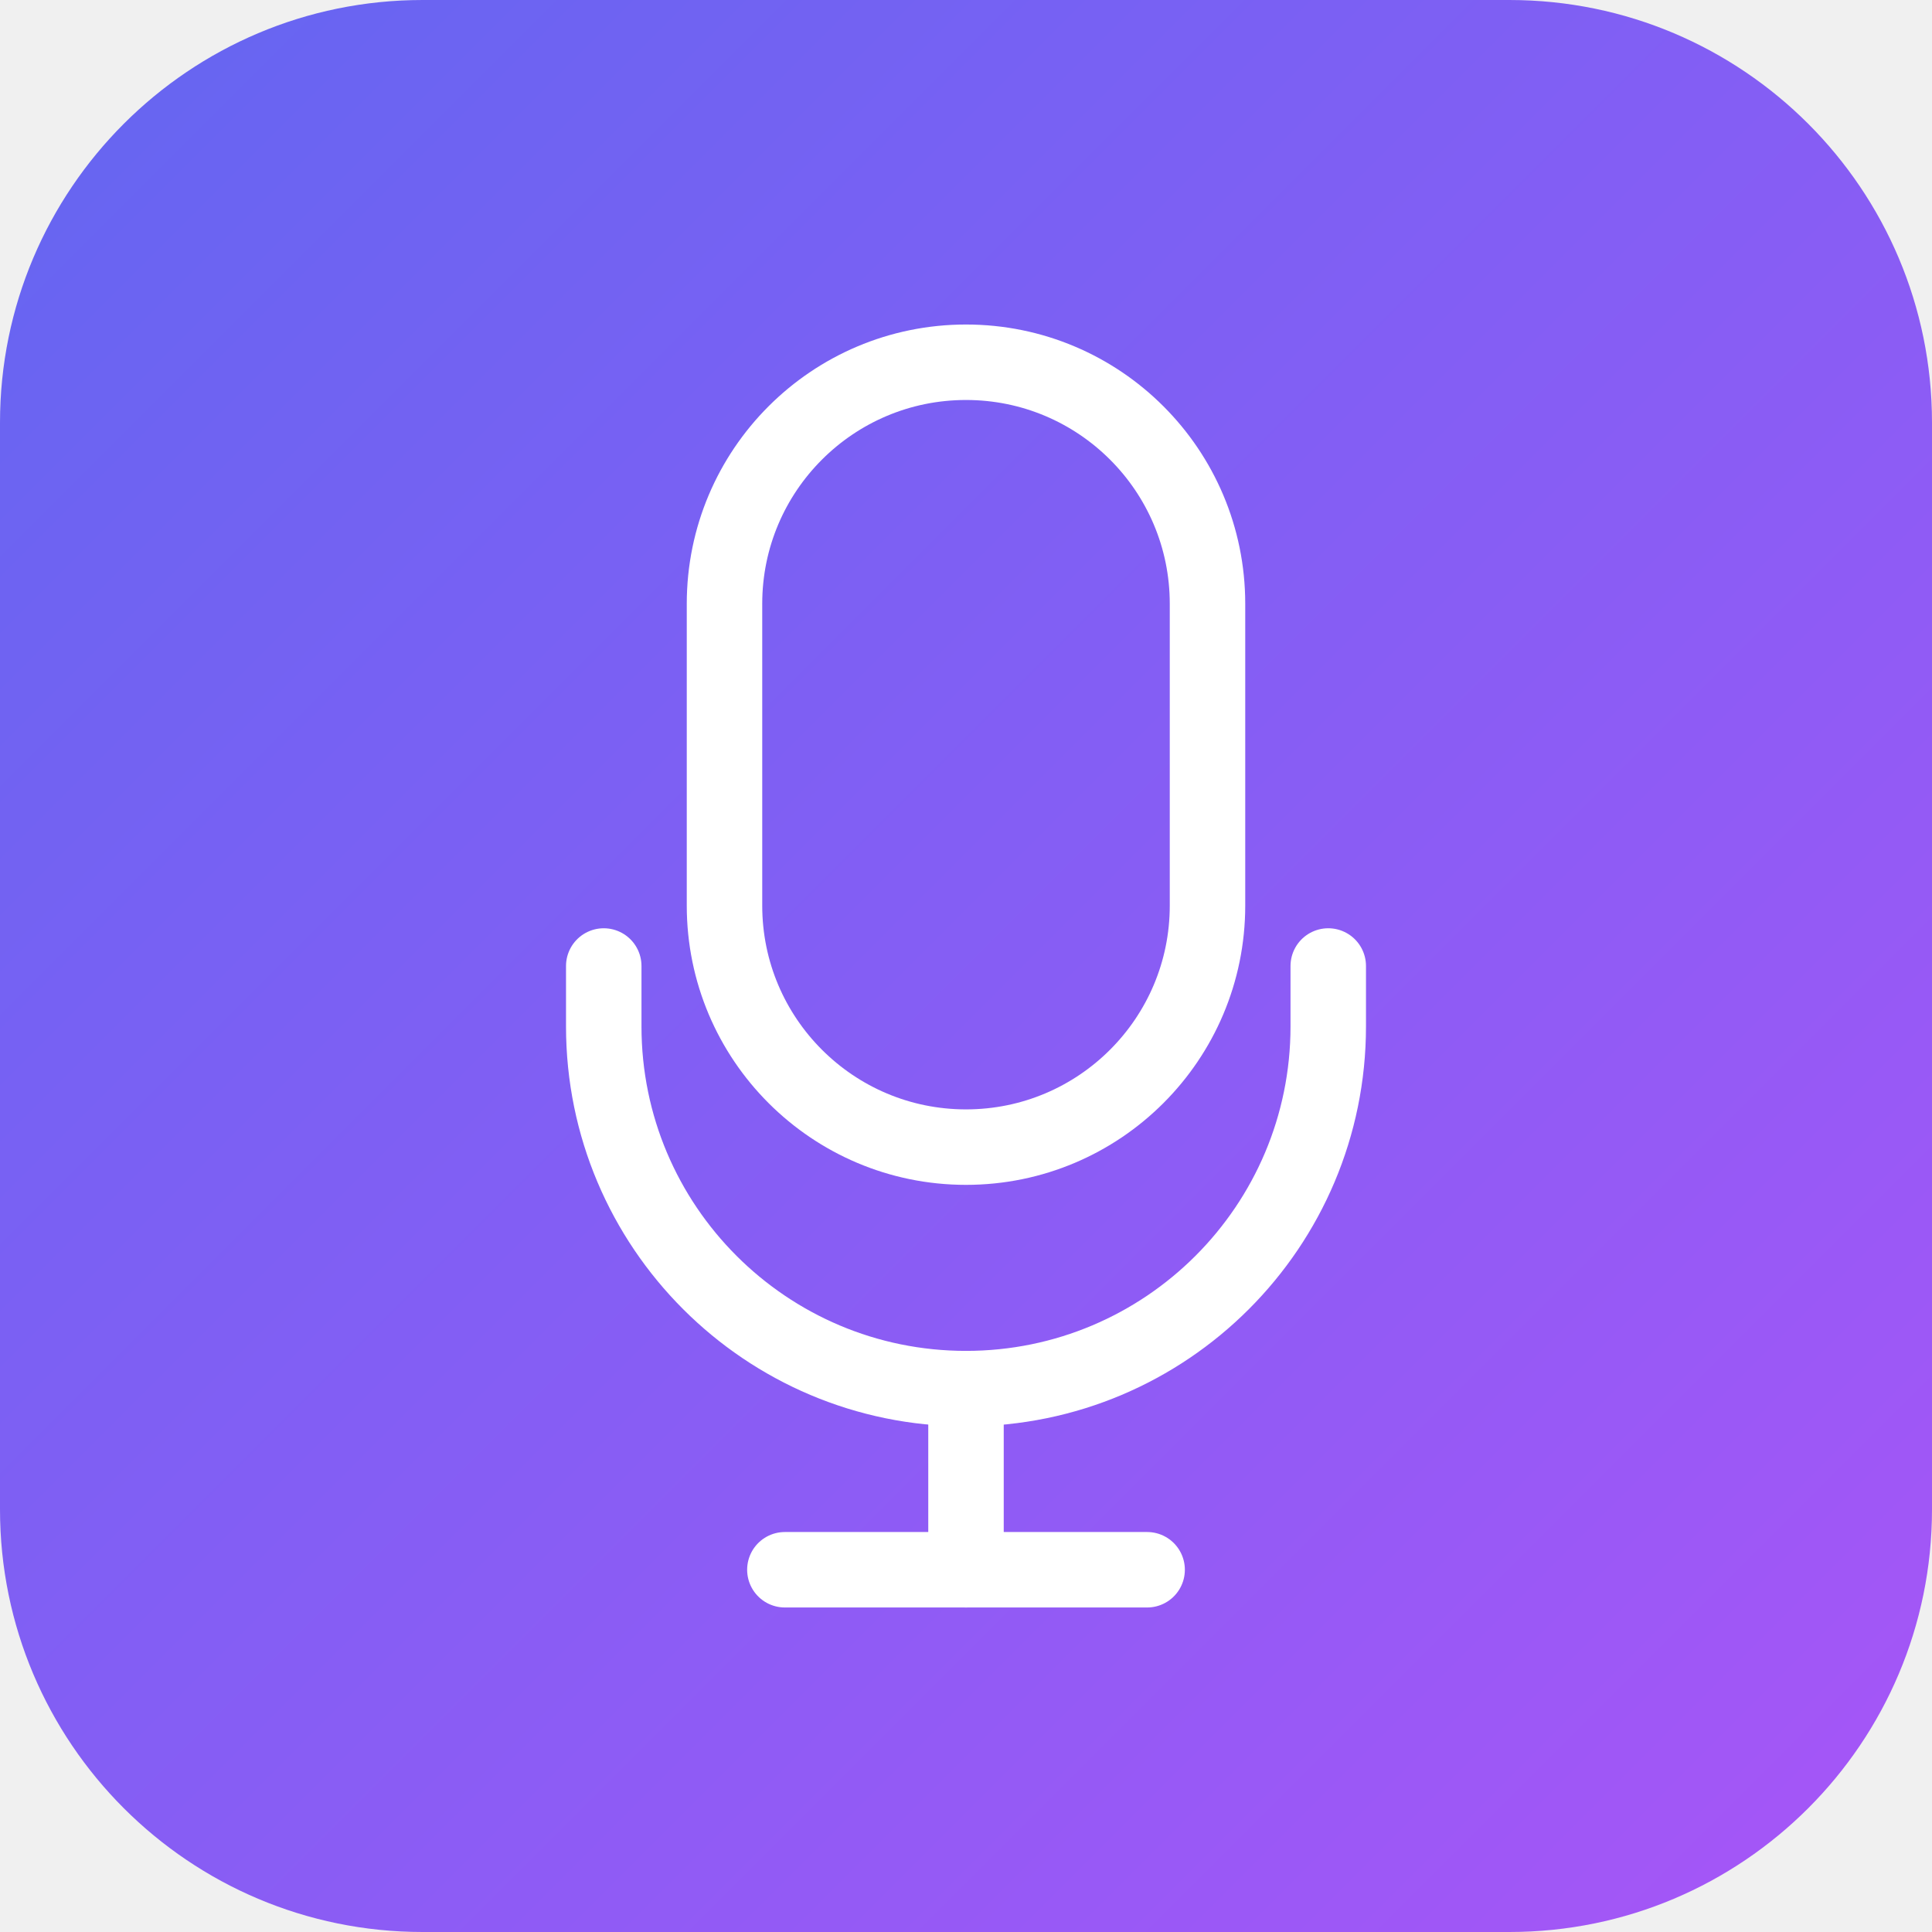
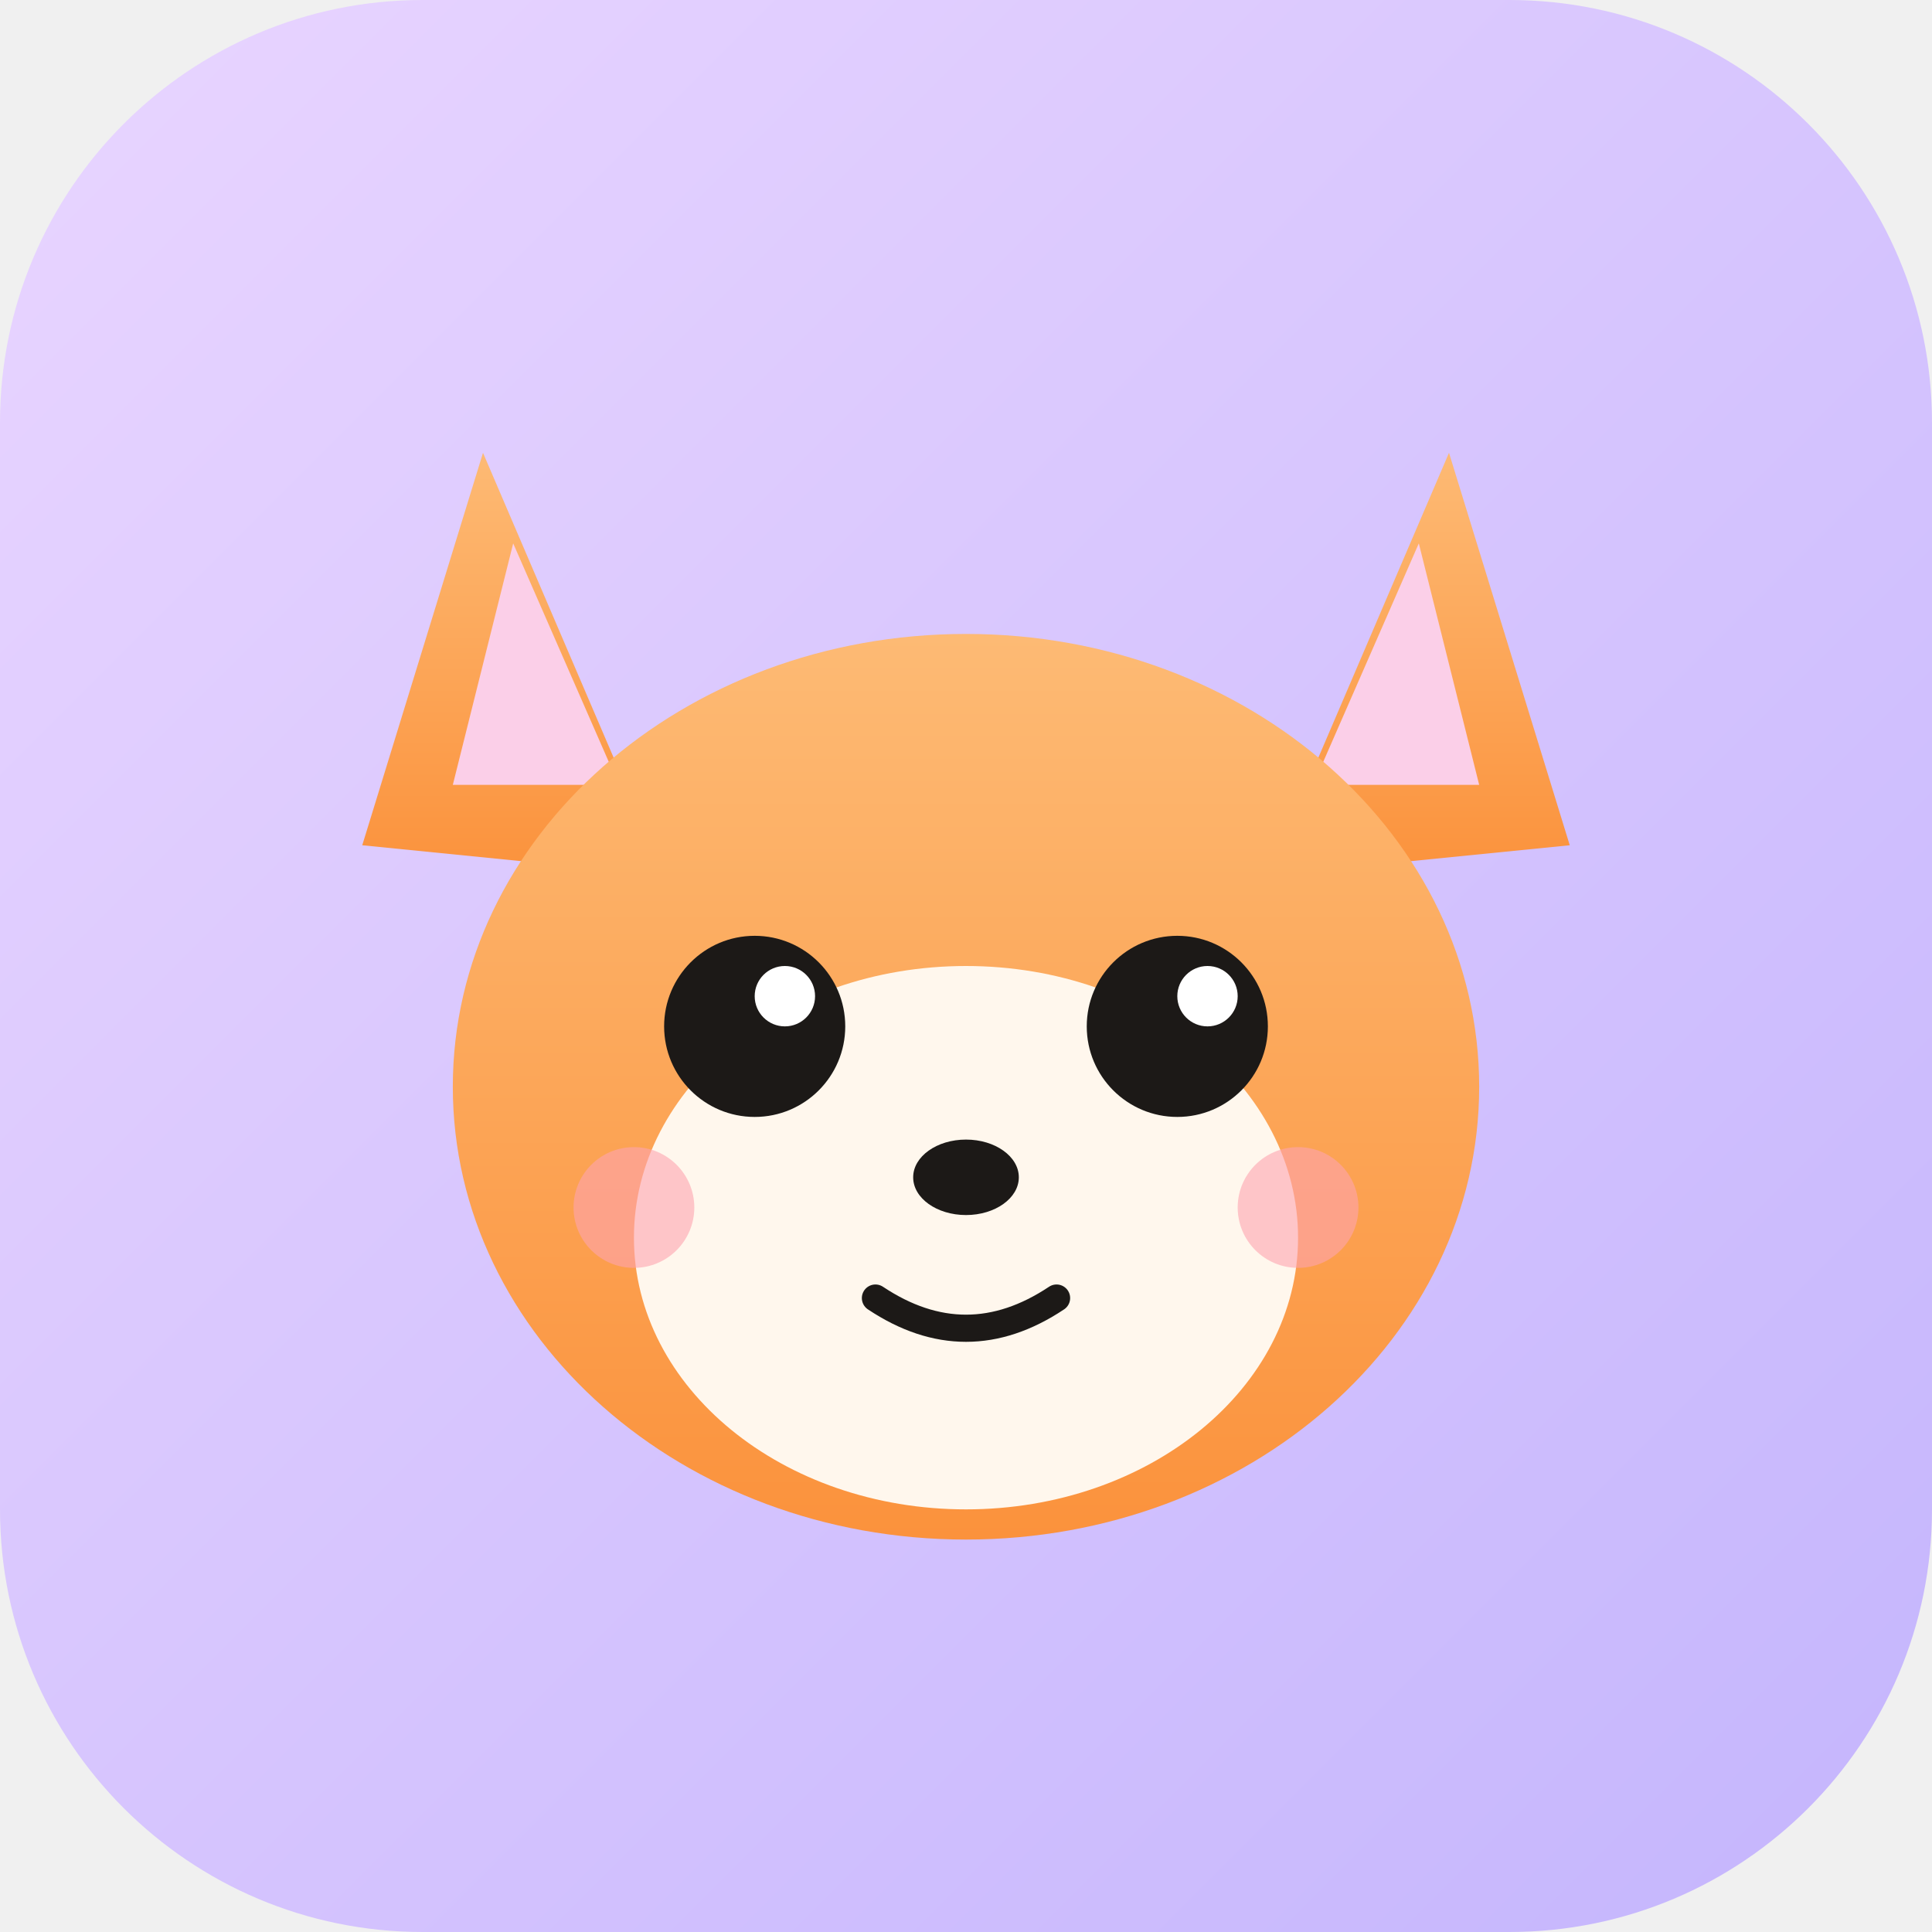
<svg xmlns="http://www.w3.org/2000/svg" viewBox="0 0 128 128">
  <defs>
-     <linearGradient id="g" x1="0%" y1="0%" x2="100%" y2="100%">
-       <stop offset="0%" style="stop-color:#6366F1" />
-       <stop offset="100%" style="stop-color:#A855F7" />
+     <linearGradient id="bg" x1="0%" y1="0%" x2="100%" y2="100%">
+       <stop offset="0%" stop-color="#e9d5ff" />
+       <stop offset="100%" stop-color="#c4b5fd" />
+     </linearGradient>
+     <linearGradient id="fur" x1="0%" y1="0%" x2="0%" y2="100%">
+       <stop offset="0%" stop-color="#fdba74" />
+       <stop offset="100%" stop-color="#fb923c" />
    </linearGradient>
  </defs>
-   <rect width="128" height="128" rx="28" fill="url(#g)" />
-   <g transform="translate(32, 20)" fill="none" stroke="white" stroke-width="5" stroke-linecap="round" stroke-linejoin="round">
-     <rect x="16" y="4" width="32" height="52" rx="16" fill="none" />
-     <path d="M8 44v4a24 24 0 0 0 48 0v-4" />
-     <line x1="32" y1="72" x2="32" y2="84" />
-     <line x1="20" y1="84" x2="44" y2="84" />
+   <rect width="128" height="128" rx="28" fill="url(#bg)" />
+   <g>
+     <path d="M 32 30 L 44 58 L 24 56 Z" fill="url(#fur)" />
+     <path d="M 96 30 L 104 56 L 84 58 Z" fill="url(#fur)" />
+     <path d="M 34 36 L 41 52 L 30 52 Z" fill="#fbcfe8" />
+     <path d="M 94 36 L 98 52 L 87 52 Z" fill="#fbcfe8" />
+     <ellipse cx="64" cy="72" rx="34" ry="30" fill="url(#fur)" />
+     <ellipse cx="64" cy="82" rx="22" ry="18" fill="#fff7ed" />
+     <circle cx="50" cy="68" r="6" fill="#1c1917" />
+     <circle cx="78" cy="68" r="6" fill="#1c1917" />
+     <circle cx="52" cy="66" r="2" fill="#ffffff" />
+     <circle cx="80" cy="66" r="2" fill="#ffffff" />
+     <ellipse cx="64" cy="78" rx="3.5" ry="2.5" fill="#1c1917" />
+     <path d="M 58 86 Q 64 90 70 86" fill="none" stroke="#1c1917" stroke-width="1.8" stroke-linecap="round" />
+     <circle cx="42" cy="80" r="4" fill="#fda4af" opacity="0.6" />
+     <circle cx="86" cy="80" r="4" fill="#fda4af" opacity="0.6" />
  </g>
</svg>
